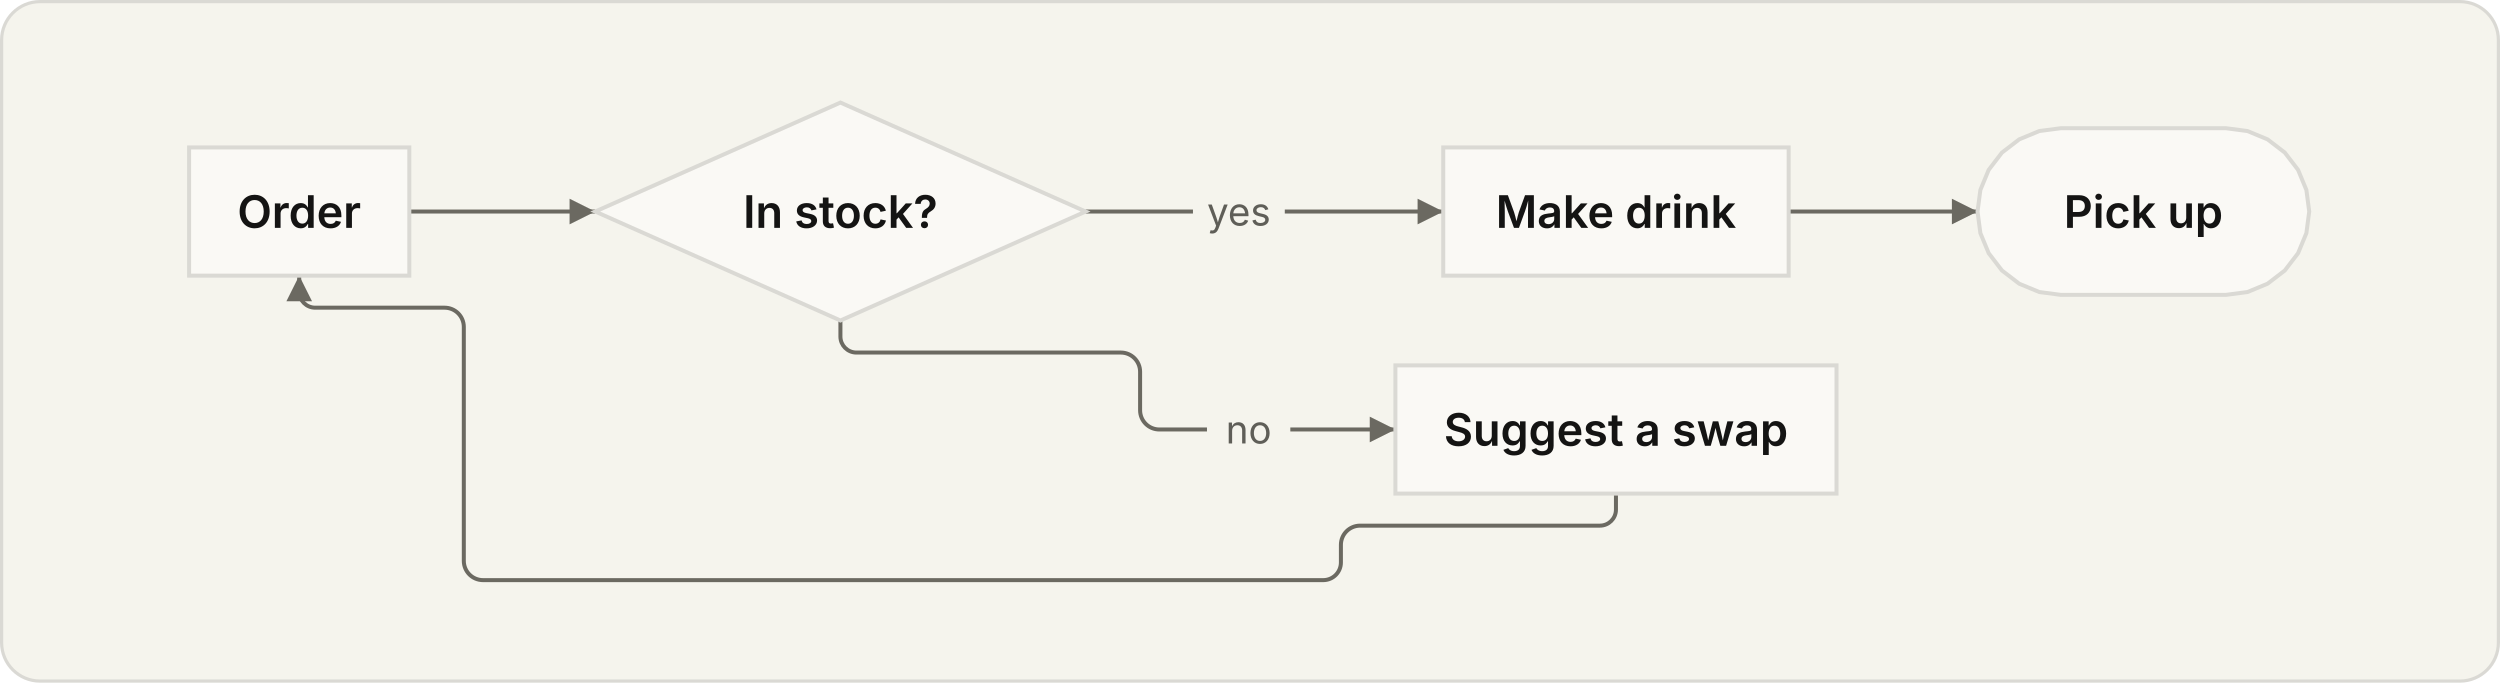
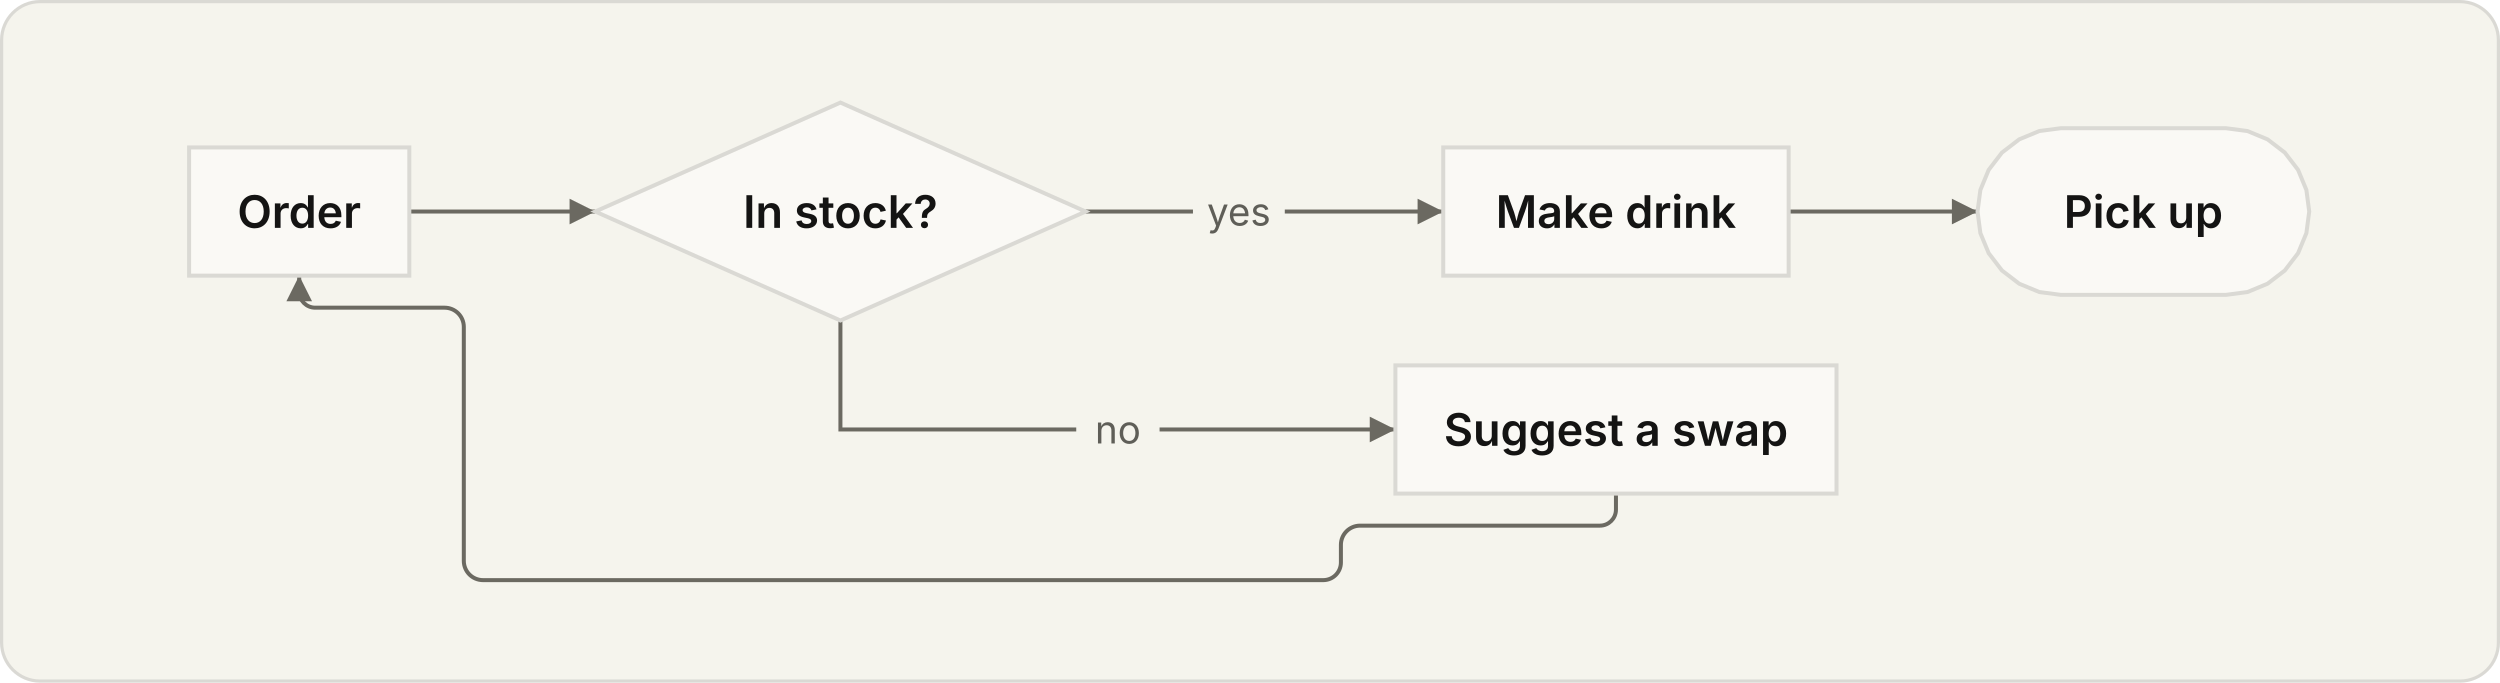
<svg xmlns="http://www.w3.org/2000/svg" width="780" height="213" viewBox="0 0 780 213" font-family="system-ui, -apple-system, BlinkMacSystemFont, &quot;Segoe UI&quot;, &quot;Noto Sans SC&quot;, &quot;Microsoft YaHei&quot;, sans-serif" role="img" lang="en">
  <rect x="0.5" y="0.5" width="779" height="212" rx="12" fill="#f5f4ed" stroke="#dad9d4" />
  <g transform="translate(11 16)">
    <svg width="758" height="181" viewBox="0 0 758 181" font-family="system-ui, -apple-system, BlinkMacSystemFont, &quot;Segoe UI&quot;, &quot;Noto Sans SC&quot;, &quot;Microsoft YaHei&quot;, sans-serif" role="img" aria-labelledby="g-diagram-flowchart-title">
      <g transform="translate(32 0)">
        <defs>
          <marker id="g-diagram-flowchart-graph-arrow" viewBox="0 0 8 8" refX="8" refY="4" markerWidth="8" markerHeight="8" markerUnits="userSpaceOnUse" orient="auto-start-reverse">
            <path d="M0 0 L8 4 L0 8 Z" fill="#6b6961" />
          </marker>
          <marker id="g-diagram-flowchart-graph-arrow-bold" viewBox="0 0 8 8" refX="8" refY="4" markerWidth="8" markerHeight="8" markerUnits="userSpaceOnUse" orient="auto-start-reverse">
            <path d="M0 0 L8 4 L0 8 Z" fill="#5f5e58" />
          </marker>
          <marker id="g-diagram-flowchart-graph-barb" viewBox="0 0 8 8" refX="8" refY="4" markerWidth="8" markerHeight="8" markerUnits="userSpaceOnUse" orient="auto-start-reverse">
            <path d="M0 0 L8 4 L0 8 L2 4 Z" fill="#6b6961" />
          </marker>
          <marker id="g-diagram-flowchart-graph-card-zero-one" viewBox="0 0 16 16" refX="16" refY="8" markerWidth="16" markerHeight="16" markerUnits="userSpaceOnUse" orient="auto-start-reverse">
            <circle cx="4" cy="8" r="3" fill="#f5f4ed" stroke="#6b6961" stroke-width="1.4" />
            <path d="M12 2 V14" fill="none" stroke="#6b6961" stroke-width="1.4" />
          </marker>
          <marker id="g-diagram-flowchart-graph-card-exactly-one" viewBox="0 0 16 16" refX="16" refY="8" markerWidth="16" markerHeight="16" markerUnits="userSpaceOnUse" orient="auto-start-reverse">
            <path d="M4 2 V14" fill="none" stroke="#6b6961" stroke-width="1.4" />
            <path d="M12 2 V14" fill="none" stroke="#6b6961" stroke-width="1.4" />
          </marker>
          <marker id="g-diagram-flowchart-graph-card-zero-many" viewBox="0 0 16 16" refX="16" refY="8" markerWidth="16" markerHeight="16" markerUnits="userSpaceOnUse" orient="auto-start-reverse">
            <circle cx="4" cy="8" r="3" fill="#f5f4ed" stroke="#6b6961" stroke-width="1.4" />
            <path d="M15 2 L9 8 L15 14 M9 8 H15" fill="none" stroke="#6b6961" stroke-width="1.4" />
          </marker>
          <marker id="g-diagram-flowchart-graph-card-one-many" viewBox="0 0 16 16" refX="16" refY="8" markerWidth="16" markerHeight="16" markerUnits="userSpaceOnUse" orient="auto-start-reverse">
            <path d="M4 2 V14" fill="none" stroke="#6b6961" stroke-width="1.4" />
            <path d="M15 2 L9 8 L15 14 M9 8 H15" fill="none" stroke="#6b6961" stroke-width="1.4" />
          </marker>
          <marker id="g-diagram-flowchart-graph-circle" viewBox="0 0 10 10" refX="9" refY="5" markerWidth="10" markerHeight="10" markerUnits="userSpaceOnUse" orient="auto-start-reverse">
            <circle cx="5" cy="5" r="3.375" fill="#f5f4ed" stroke="#6b6961" stroke-width="1.25" />
          </marker>
          <marker id="g-diagram-flowchart-graph-cross" viewBox="0 0 10 10" refX="9" refY="5" markerWidth="10" markerHeight="10" markerUnits="userSpaceOnUse" orient="auto-start-reverse">
            <path d="M2 2 L8.5 8 M2 8 L8.5 2" fill="none" stroke="#6b6961" stroke-width="1.25" />
          </marker>
        </defs>
        <g data-kc-kind="edges">
          <g data-kc-kind="edge-group">
            <path d="M84.708 50 C104.041 50 123.375 50 142.708 50" fill="none" stroke="#6b6961" stroke-width="1.25" marker-end="url(#g-diagram-flowchart-graph-arrow)" data-kc-kind="edge" data-kc-from="order" data-kc-to="stock" />
          </g>
          <g data-kc-kind="edge-group">
            <path d="M295.711 50 C332.904 50 370.096 50 407.288 50" fill="none" stroke="#6b6961" stroke-width="1.25" marker-end="url(#g-diagram-flowchart-graph-arrow)" data-kc-kind="edge" data-kc-from="stock" data-kc-to="make" />
          </g>
          <g data-kc-kind="edge-group">
-             <path d="M219.21 84 C219.21 85.667 219.21 87.333 219.21 89 C219.21 91.761 221.448 94 224.21 94 C251.71 94 279.211 94 306.711 94 C310.025 94 312.711 96.686 312.711 100 C312.711 104 312.711 108 312.711 112 C312.711 115.314 315.398 118 318.711 118 C343.261 118 367.812 118 392.362 118" fill="none" stroke="#6b6961" stroke-width="1.25" marker-end="url(#g-diagram-flowchart-graph-arrow)" data-kc-kind="edge" data-kc-from="stock" data-kc-to="swap" />
+             <path d="M219.21 84 C219.21 84 219.21 118 219.21 118 C219.21 118 392.362 118 392.362 118" fill="none" stroke="#6b6961" stroke-width="1.25" marker-end="url(#g-diagram-flowchart-graph-arrow)" data-kc-kind="edge" data-kc-from="stock" data-kc-to="swap" />
          </g>
          <g data-kc-kind="edge-group">
            <path d="M461.176 138 C461.176 139.667 461.176 141.333 461.176 143 C461.176 145.761 458.937 148 456.176 148 C431.238 148 406.3 148 381.362 148 C378.048 148 375.362 150.686 375.362 154 C375.362 155.833 375.362 157.667 375.362 159.5 C375.362 162.538 372.899 165 369.862 165 C282.477 165 195.093 165 107.708 165 C104.394 165 101.708 162.314 101.708 159 C101.708 134.667 101.708 110.333 101.708 86 C101.708 82.686 99.022 80 95.708 80 C82.257 80 68.805 80 55.354 80 C52.593 80 50.354 77.761 50.354 75 C50.354 73.333 50.354 71.667 50.354 70" fill="none" stroke="#6b6961" stroke-width="1.25" marker-end="url(#g-diagram-flowchart-graph-arrow)" data-kc-kind="edge" data-kc-from="swap" data-kc-to="order" />
          </g>
          <g data-kc-kind="edge-group">
            <path d="M515.063 50 C534.705 50 554.348 50 573.99 50" fill="none" stroke="#6b6961" stroke-width="1.25" marker-end="url(#g-diagram-flowchart-graph-arrow)" data-kc-kind="edge" data-kc-from="make" data-kc-to="pickup" />
          </g>
        </g>
        <g data-kc-kind="nodes">
          <g data-kc-kind="node" data-kc-id="order">
            <polygon points="16,30 84.708,30 84.708,70 16,70" fill="#faf9f5" stroke="#dad9d4" stroke-width="1.25" />
            <text x="50.354" y="50" dominant-baseline="central" text-anchor="middle" font-size="14" font-weight="600" fill="#141413" data-kc-kind="node-label" data-kc-id="order">Order</text>
          </g>
          <g data-kc-kind="node" data-kc-id="stock">
            <polygon points="219.21,16 295.711,50 219.21,84 142.708,50" fill="#faf9f5" stroke="#dad9d4" stroke-width="1.25" />
            <text x="219.21" y="50" dominant-baseline="central" text-anchor="middle" font-size="14" font-weight="600" fill="#141413" data-kc-kind="node-label" data-kc-id="stock">In stock?</text>
          </g>
          <g data-kc-kind="node" data-kc-id="make">
            <polygon points="407.288,30 515.063,30 515.063,70 407.288,70" fill="#faf9f5" stroke="#dad9d4" stroke-width="1.25" />
            <text x="461.176" y="50" dominant-baseline="central" text-anchor="middle" font-size="14" font-weight="600" fill="#141413" data-kc-kind="node-label" data-kc-id="make">Make drink</text>
          </g>
          <g data-kc-kind="node" data-kc-id="swap">
            <polygon points="392.362,98 529.99,98 529.99,138 392.362,138" fill="#faf9f5" stroke="#dad9d4" stroke-width="1.25" />
            <text x="461.176" y="118" dominant-baseline="central" text-anchor="middle" font-size="14" font-weight="600" fill="#141413" data-kc-kind="node-label" data-kc-id="swap">Suggest a swap</text>
          </g>
          <g data-kc-kind="node" data-kc-id="pickup">
            <polygon points="651.478,24 658.207,24.886 664.478,27.483 669.863,31.615 673.995,37 676.592,43.271 677.478,50 676.592,56.729 673.995,63 669.863,68.385 664.478,72.517 658.207,75.114 651.478,76 599.99,76 593.26,75.114 586.99,72.517 581.605,68.385 577.473,63 574.876,56.729 573.99,50 574.876,43.271 577.473,37 581.605,31.615 586.99,27.483 593.26,24.886 599.99,24" fill="#faf9f5" stroke="#dad9d4" stroke-width="1.25" />
            <text x="625.734" y="50" dominant-baseline="central" text-anchor="middle" font-size="14" font-weight="600" fill="#141413" data-kc-kind="node-label" data-kc-id="pickup">Pick up</text>
          </g>
        </g>
        <g data-kc-kind="edge-labels">
          <g data-kc-kind="edge-label-group" data-kc-from="stock" data-kc-to="make">
            <rect x="329.205" y="39" width="28.65" height="22" fill="#f5f4ed" rx="3" />
            <text x="343.53" y="50" dominant-baseline="central" text-anchor="middle" font-size="12" font-weight="400" fill="#5f5e58" data-kc-kind="edge-label">yes</text>
          </g>
          <g data-kc-kind="edge-label-group" data-kc-from="stock" data-kc-to="swap">
-             <rect x="333.579" y="107" width="26" height="22" fill="#f5f4ed" rx="3" />
-             <text x="346.579" y="118" dominant-baseline="central" text-anchor="middle" font-size="12" font-weight="400" fill="#5f5e58" data-kc-kind="edge-label">no</text>
+             <rect x="292.786" y="107" width="26" height="22" fill="#f5f4ed" rx="3" />
+             <text x="305.786" y="118" dominant-baseline="central" text-anchor="middle" font-size="12" font-weight="400" fill="#5f5e58" data-kc-kind="edge-label">no</text>
          </g>
        </g>
        <g data-kc-kind="frame-titles" />
      </g>
    </svg>
  </g>
</svg>
